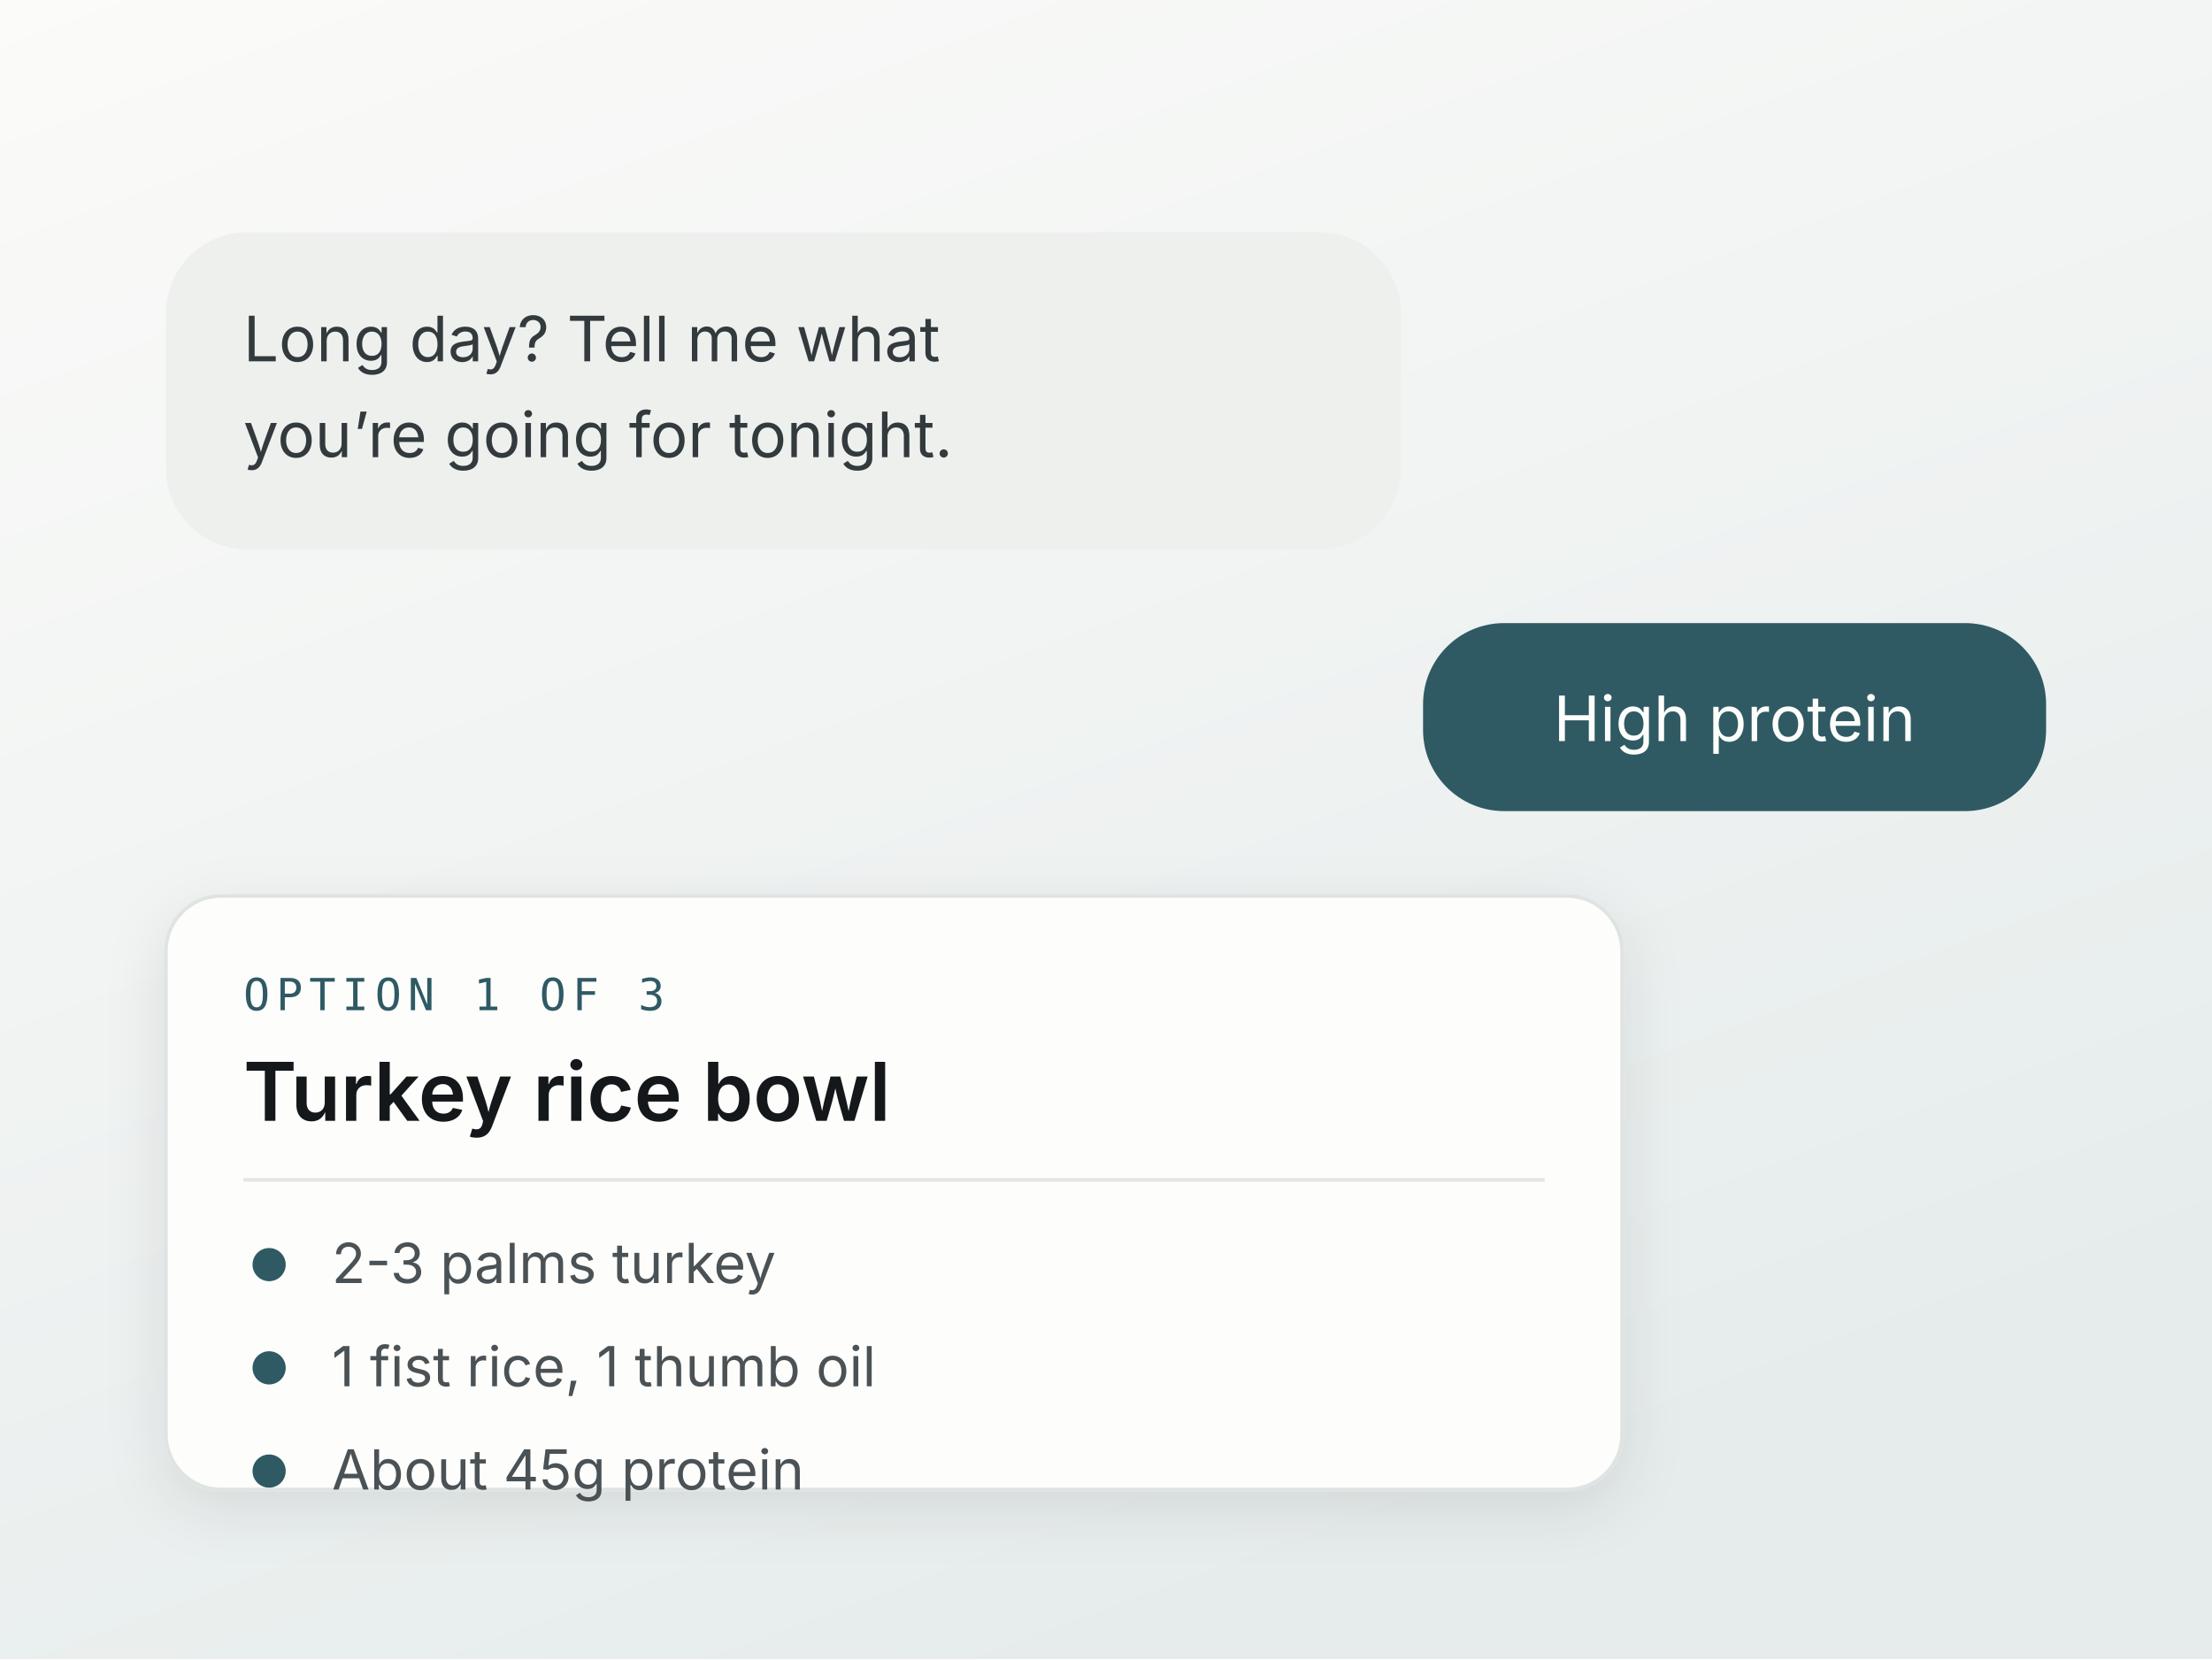
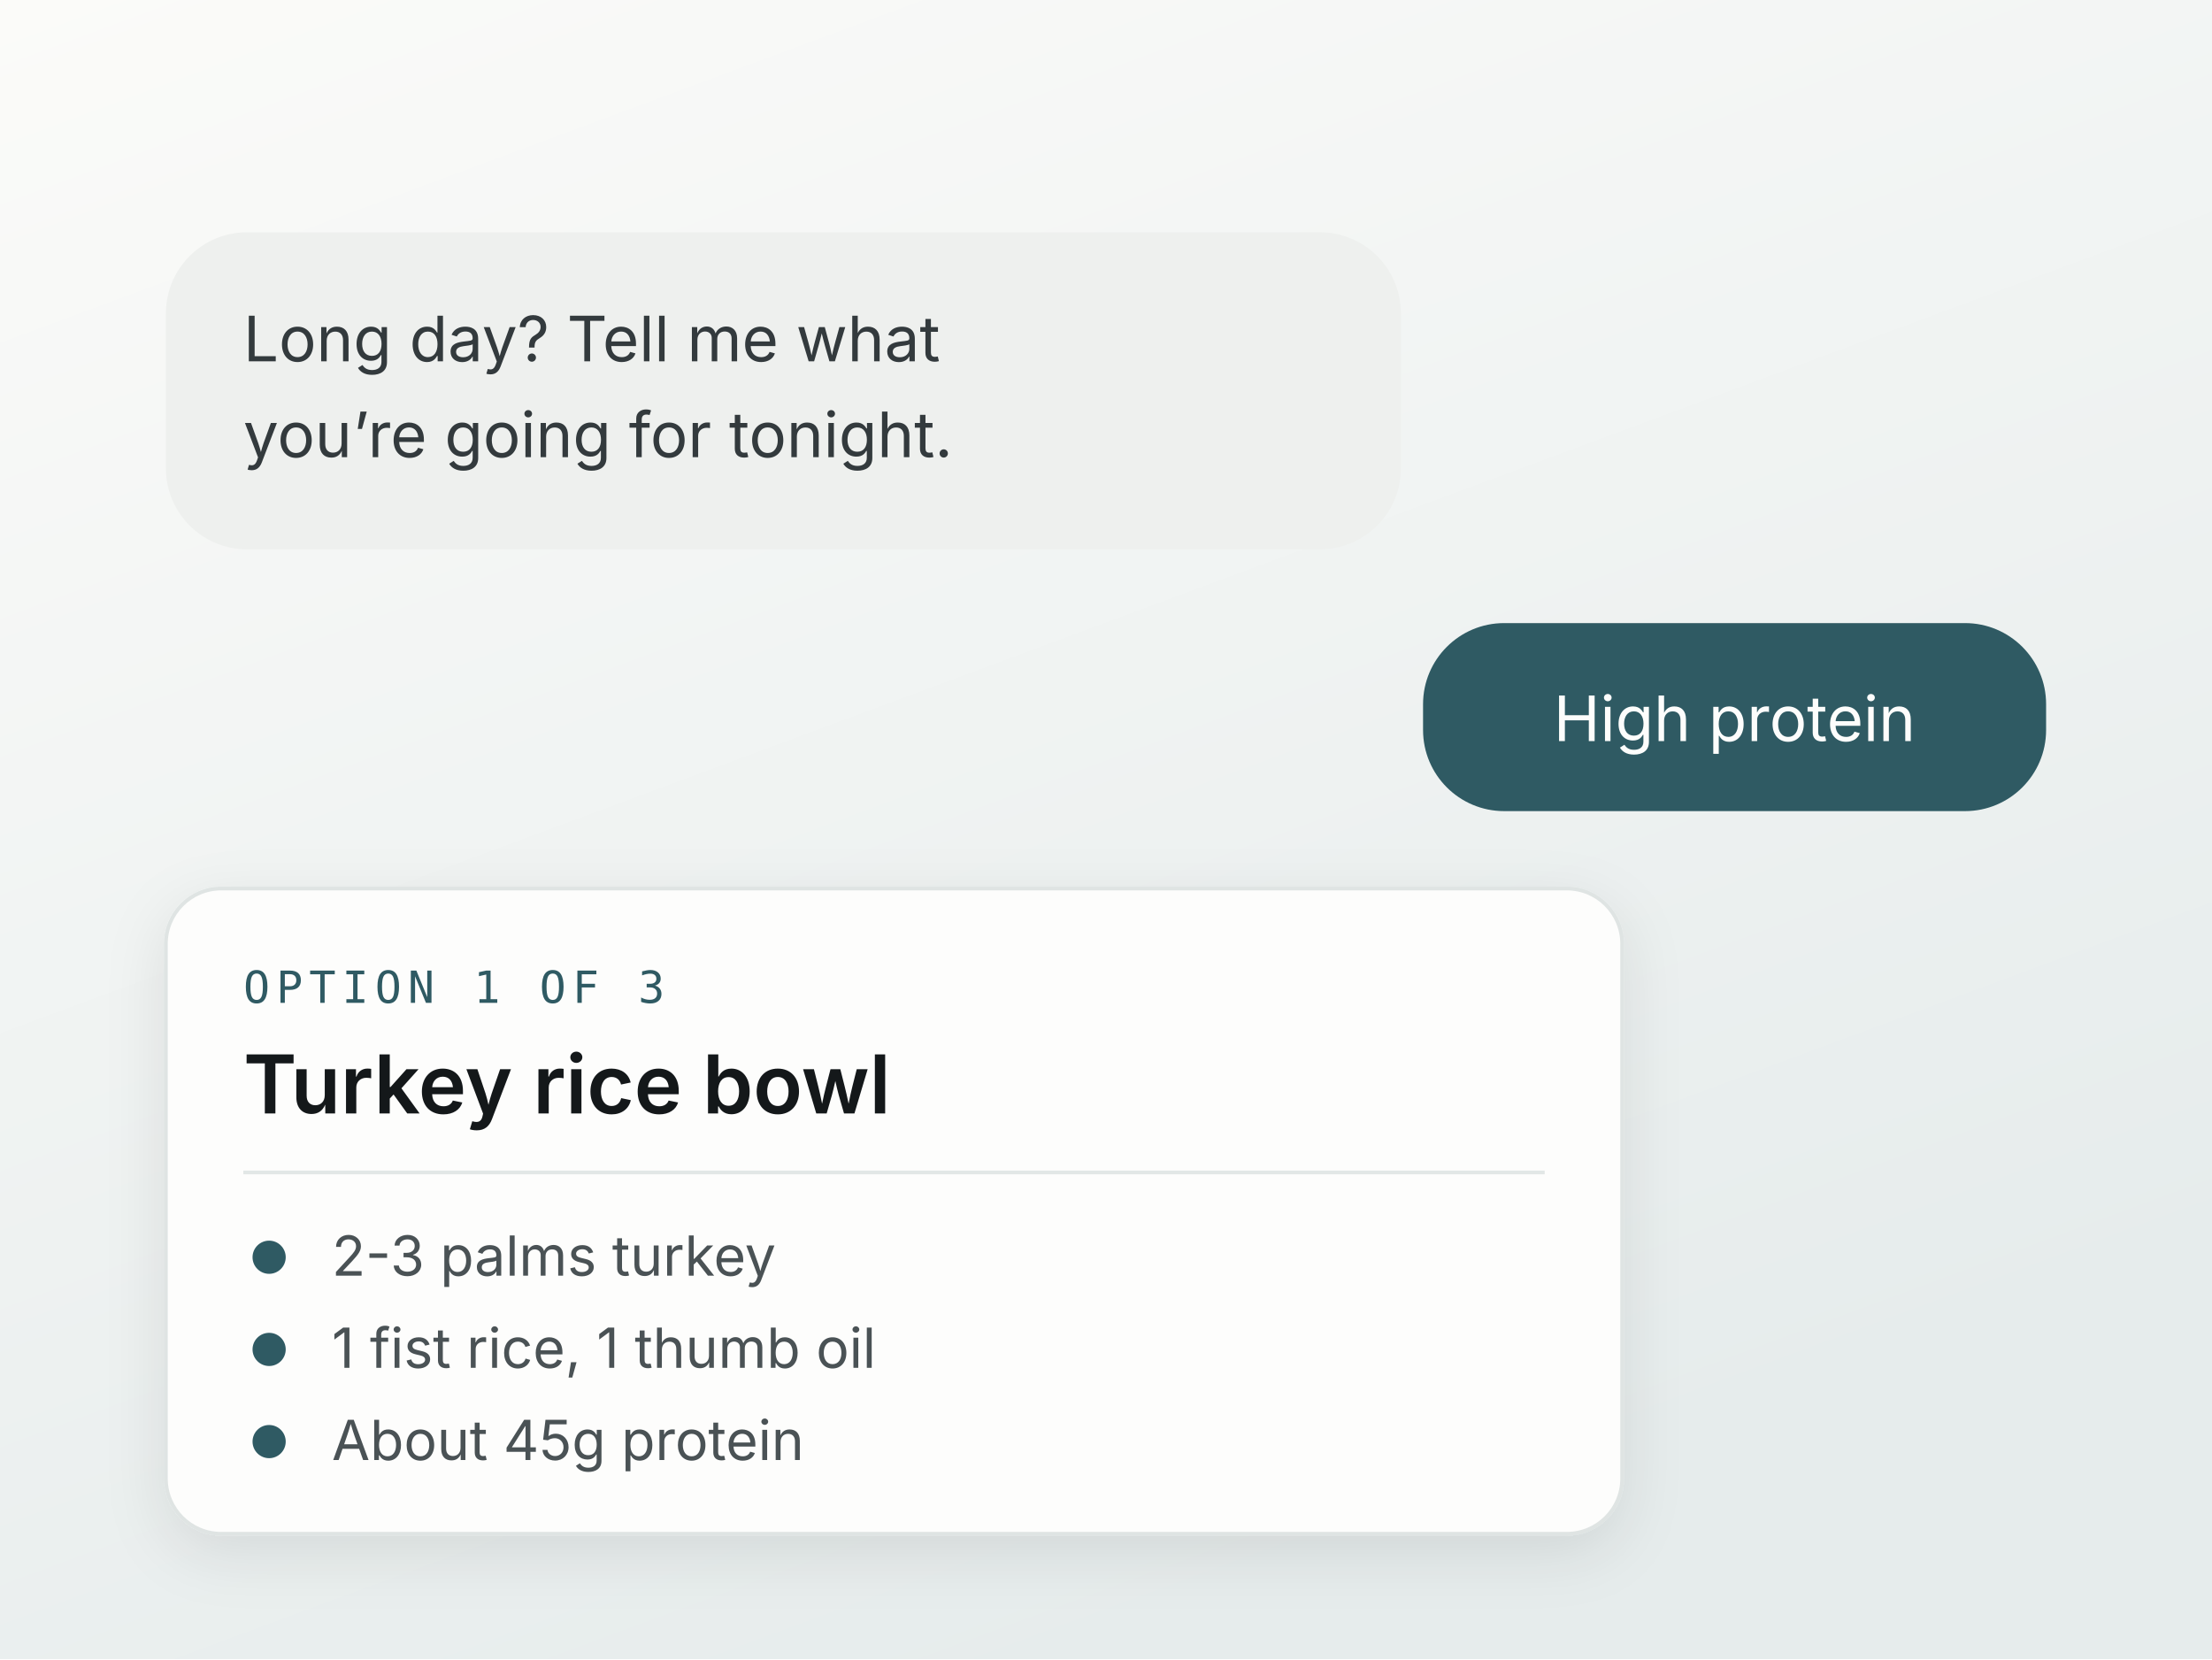
<svg xmlns="http://www.w3.org/2000/svg" viewBox="0 0 1200 900" width="1200" height="900" role="img" aria-label="Cover: an enlarged view of the assistant conversation, showing an intake question, a quick reply, and a meal recommendation card using hand-based portion estimates.">
  <defs>
    <linearGradient id="nuBg" x1="0" y1="0" x2="0.5" y2="1">
      <stop offset="0%" stop-color="#fbfbf9" />
      <stop offset="100%" stop-color="#e6ecec" />
    </linearGradient>
    <filter id="nuSh" x="-20%" y="-20%" width="140%" height="150%">
      <feDropShadow dx="0" dy="10" stdDeviation="16" flood-color="#14181a" flood-opacity="0.09" />
    </filter>
    <style>
      .mn { font-family: 'IBM Plex Mono', ui-monospace, Consolas, monospace; }
      .ui { font-family: Inter, 'Segoe UI', -apple-system, Roboto, Helvetica, Arial, sans-serif; }
      .msg { font-size: 34px; fill: #333a3d; }
    </style>
  </defs>
  <rect width="1200" height="900" fill="url(#nuBg)" />
  <rect x="90" y="126" width="670" height="172" rx="44" fill="#eef0ee" />
  <text class="ui msg" x="132" y="196">Long day? Tell me what</text>
  <text class="ui msg" x="132" y="248">you’re going for tonight.</text>
  <rect x="772" y="338" width="338" height="102" rx="44" fill="#2f5a63" />
  <text class="ui" x="941" y="402" text-anchor="middle" font-size="34" fill="#fdfdfc">High protein</text>
  <g filter="url(#nuSh)">
-     <rect x="90" y="486" width="790" height="322" rx="30" fill="#fdfdfc" stroke="#dfe4e3" stroke-width="2" />
+     <rect x="90" y="482" width="790" height="350" rx="30" fill="#fdfdfc" stroke="#dfe4e3" stroke-width="2" />
  </g>
-   <text class="mn" x="132" y="548" font-size="24" letter-spacing="3.4" font-weight="500" fill="#2f5a63">OPTION 1 OF 3</text>
-   <text class="ui" x="132" y="608" font-size="44" font-weight="600" fill="#14181a">Turkey rice bowl</text>
-   <line x1="132" y1="640" x2="838" y2="640" stroke="#e2e7e6" stroke-width="2" />
+   <text class="mn" x="132" y="544" font-size="24" letter-spacing="3.4" font-weight="500" fill="#2f5a63">OPTION 1 OF 3</text>
+   <text class="ui" x="132" y="604" font-size="44" font-weight="600" fill="#14181a">Turkey rice bowl</text>
+   <line x1="132" y1="636" x2="838" y2="636" stroke="#e2e7e6" stroke-width="2" />
  <g class="ui" font-size="30" fill="#4a5255">
-     <circle cx="146" cy="686" r="9" fill="#2f5a63" />
-     <text x="180" y="696">2-3 palms turkey</text>
-     <circle cx="146" cy="742" r="9" fill="#2f5a63" />
-     <text x="180" y="752">1 fist rice, 1 thumb oil</text>
-     <circle cx="146" cy="798" r="9" fill="#2f5a63" />
-     <text x="180" y="808">About 45g protein</text>
+     <circle cx="146" cy="682" r="9" fill="#2f5a63" />
+     <text x="180" y="692">2-3 palms turkey</text>
+     <circle cx="146" cy="732" r="9" fill="#2f5a63" />
+     <text x="180" y="742">1 fist rice, 1 thumb oil</text>
+     <circle cx="146" cy="782" r="9" fill="#2f5a63" />
+     <text x="180" y="792">About 45g protein</text>
  </g>
</svg>
